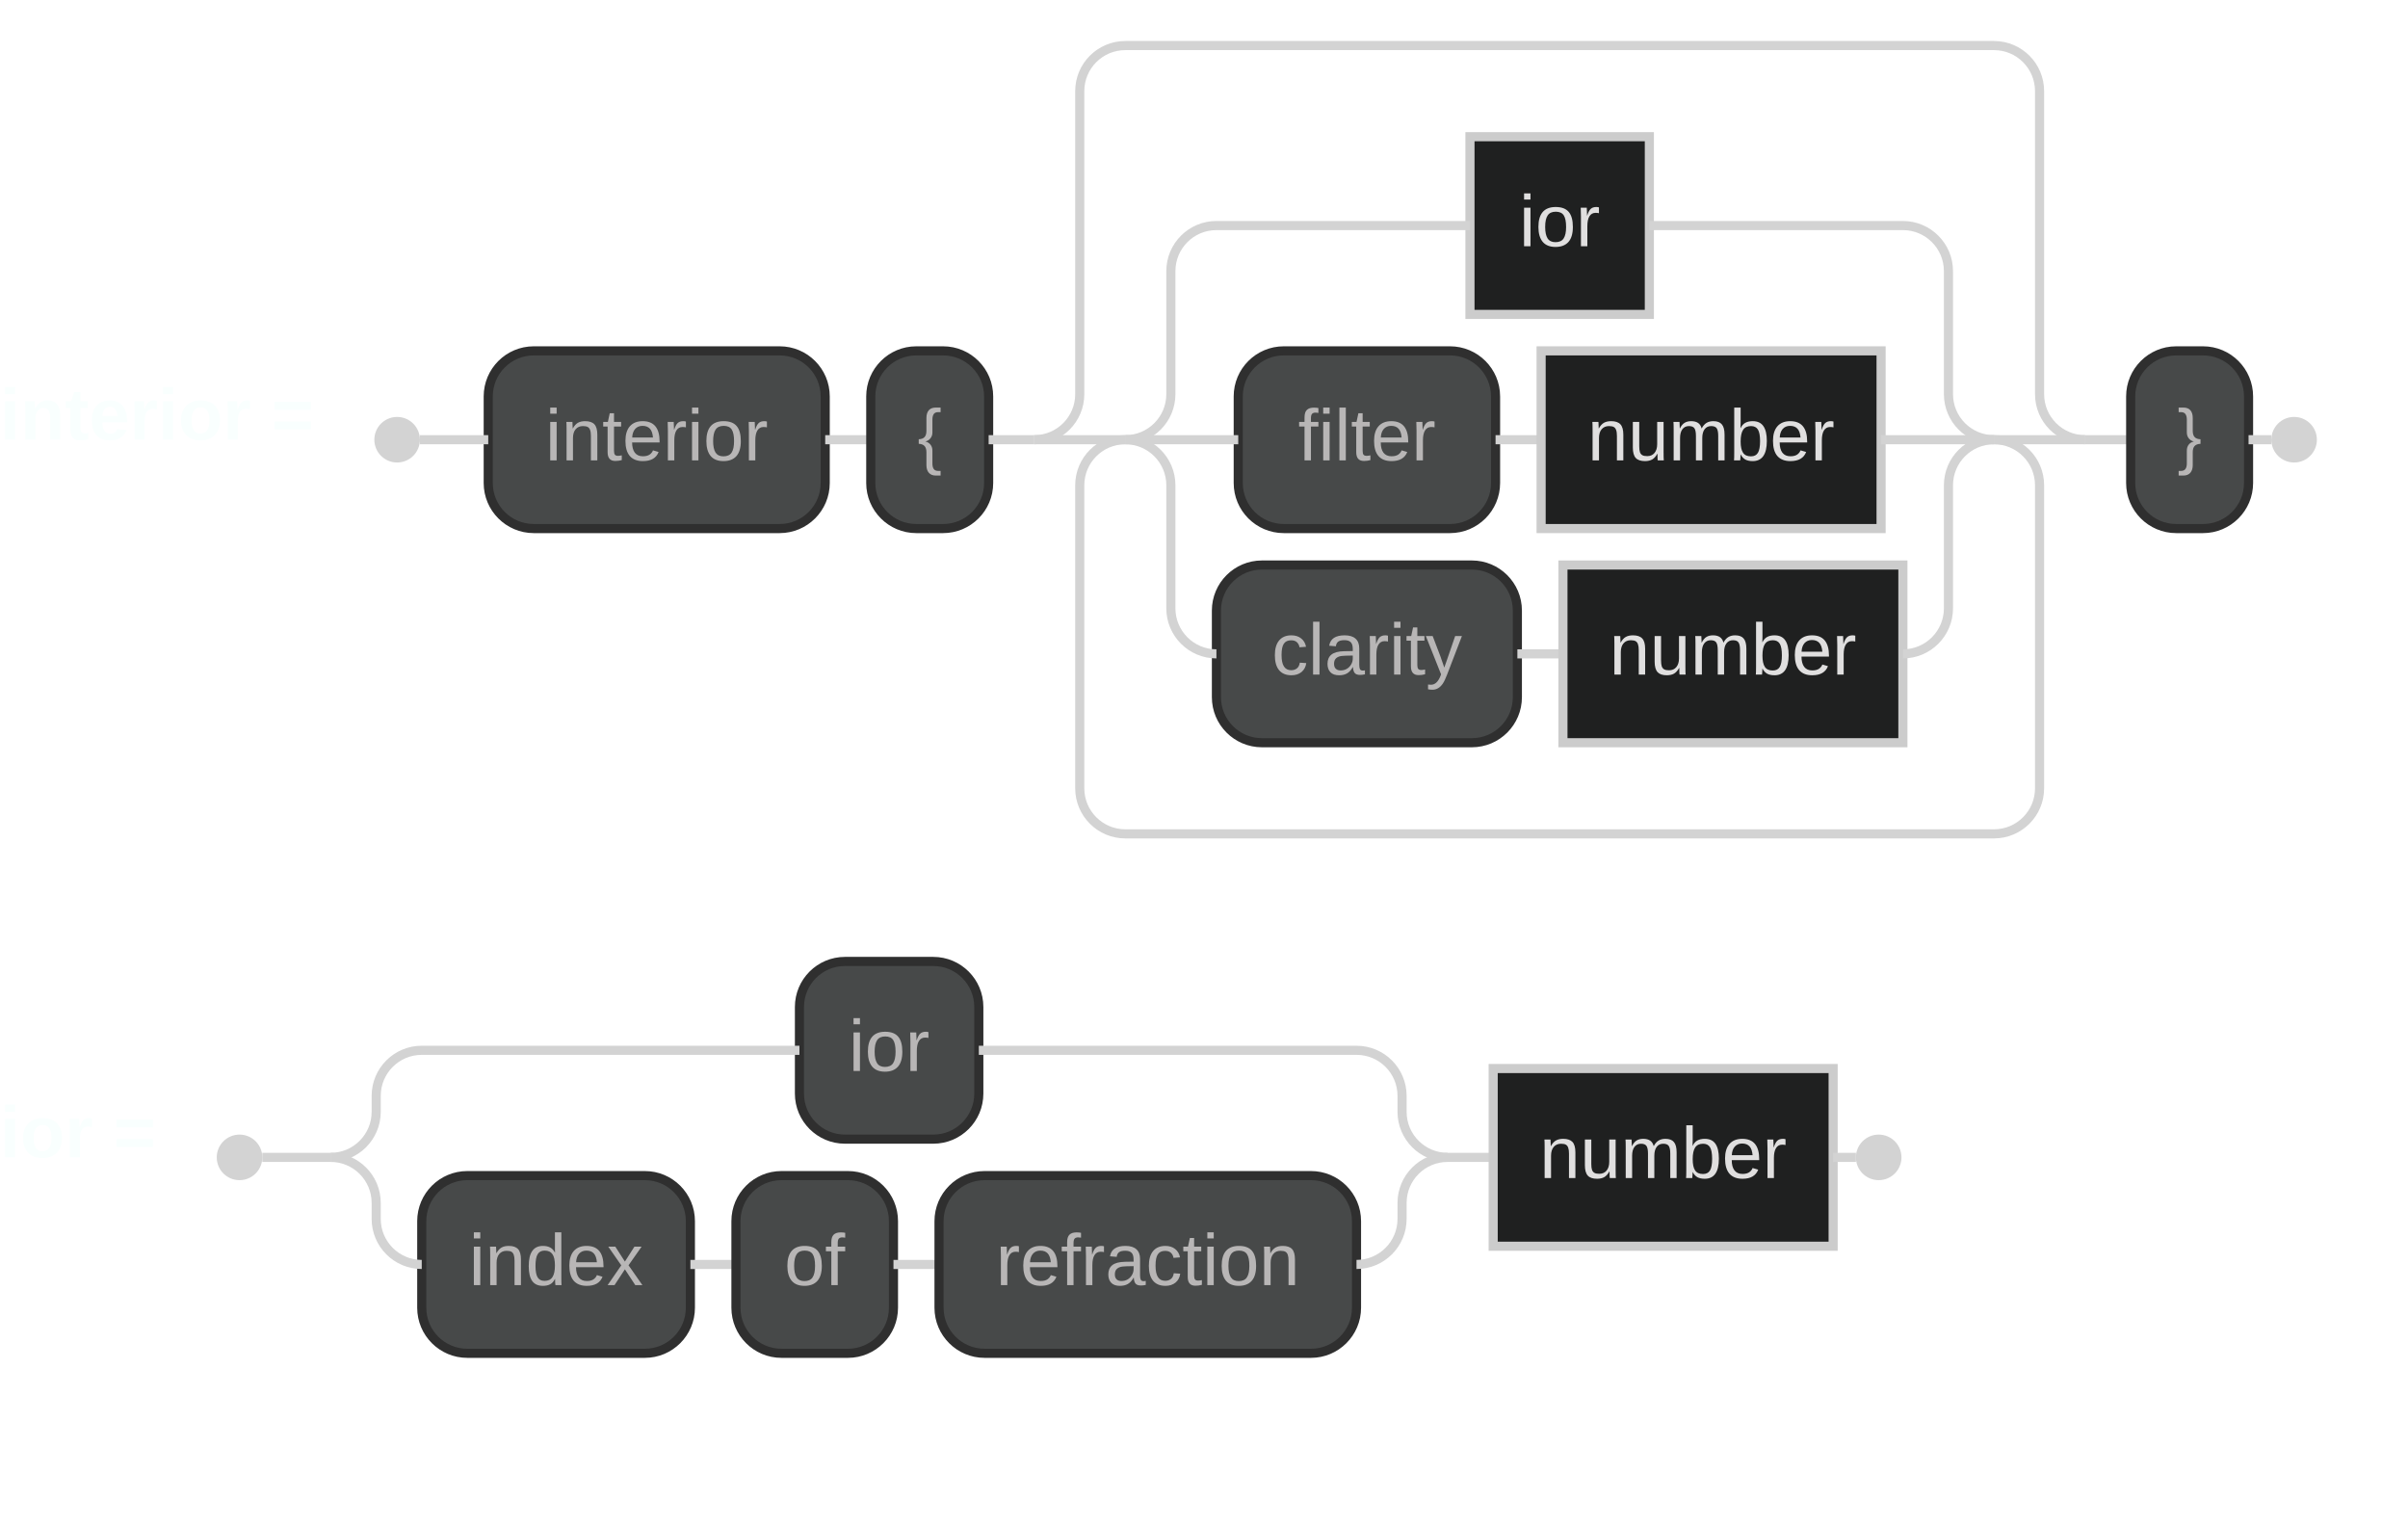
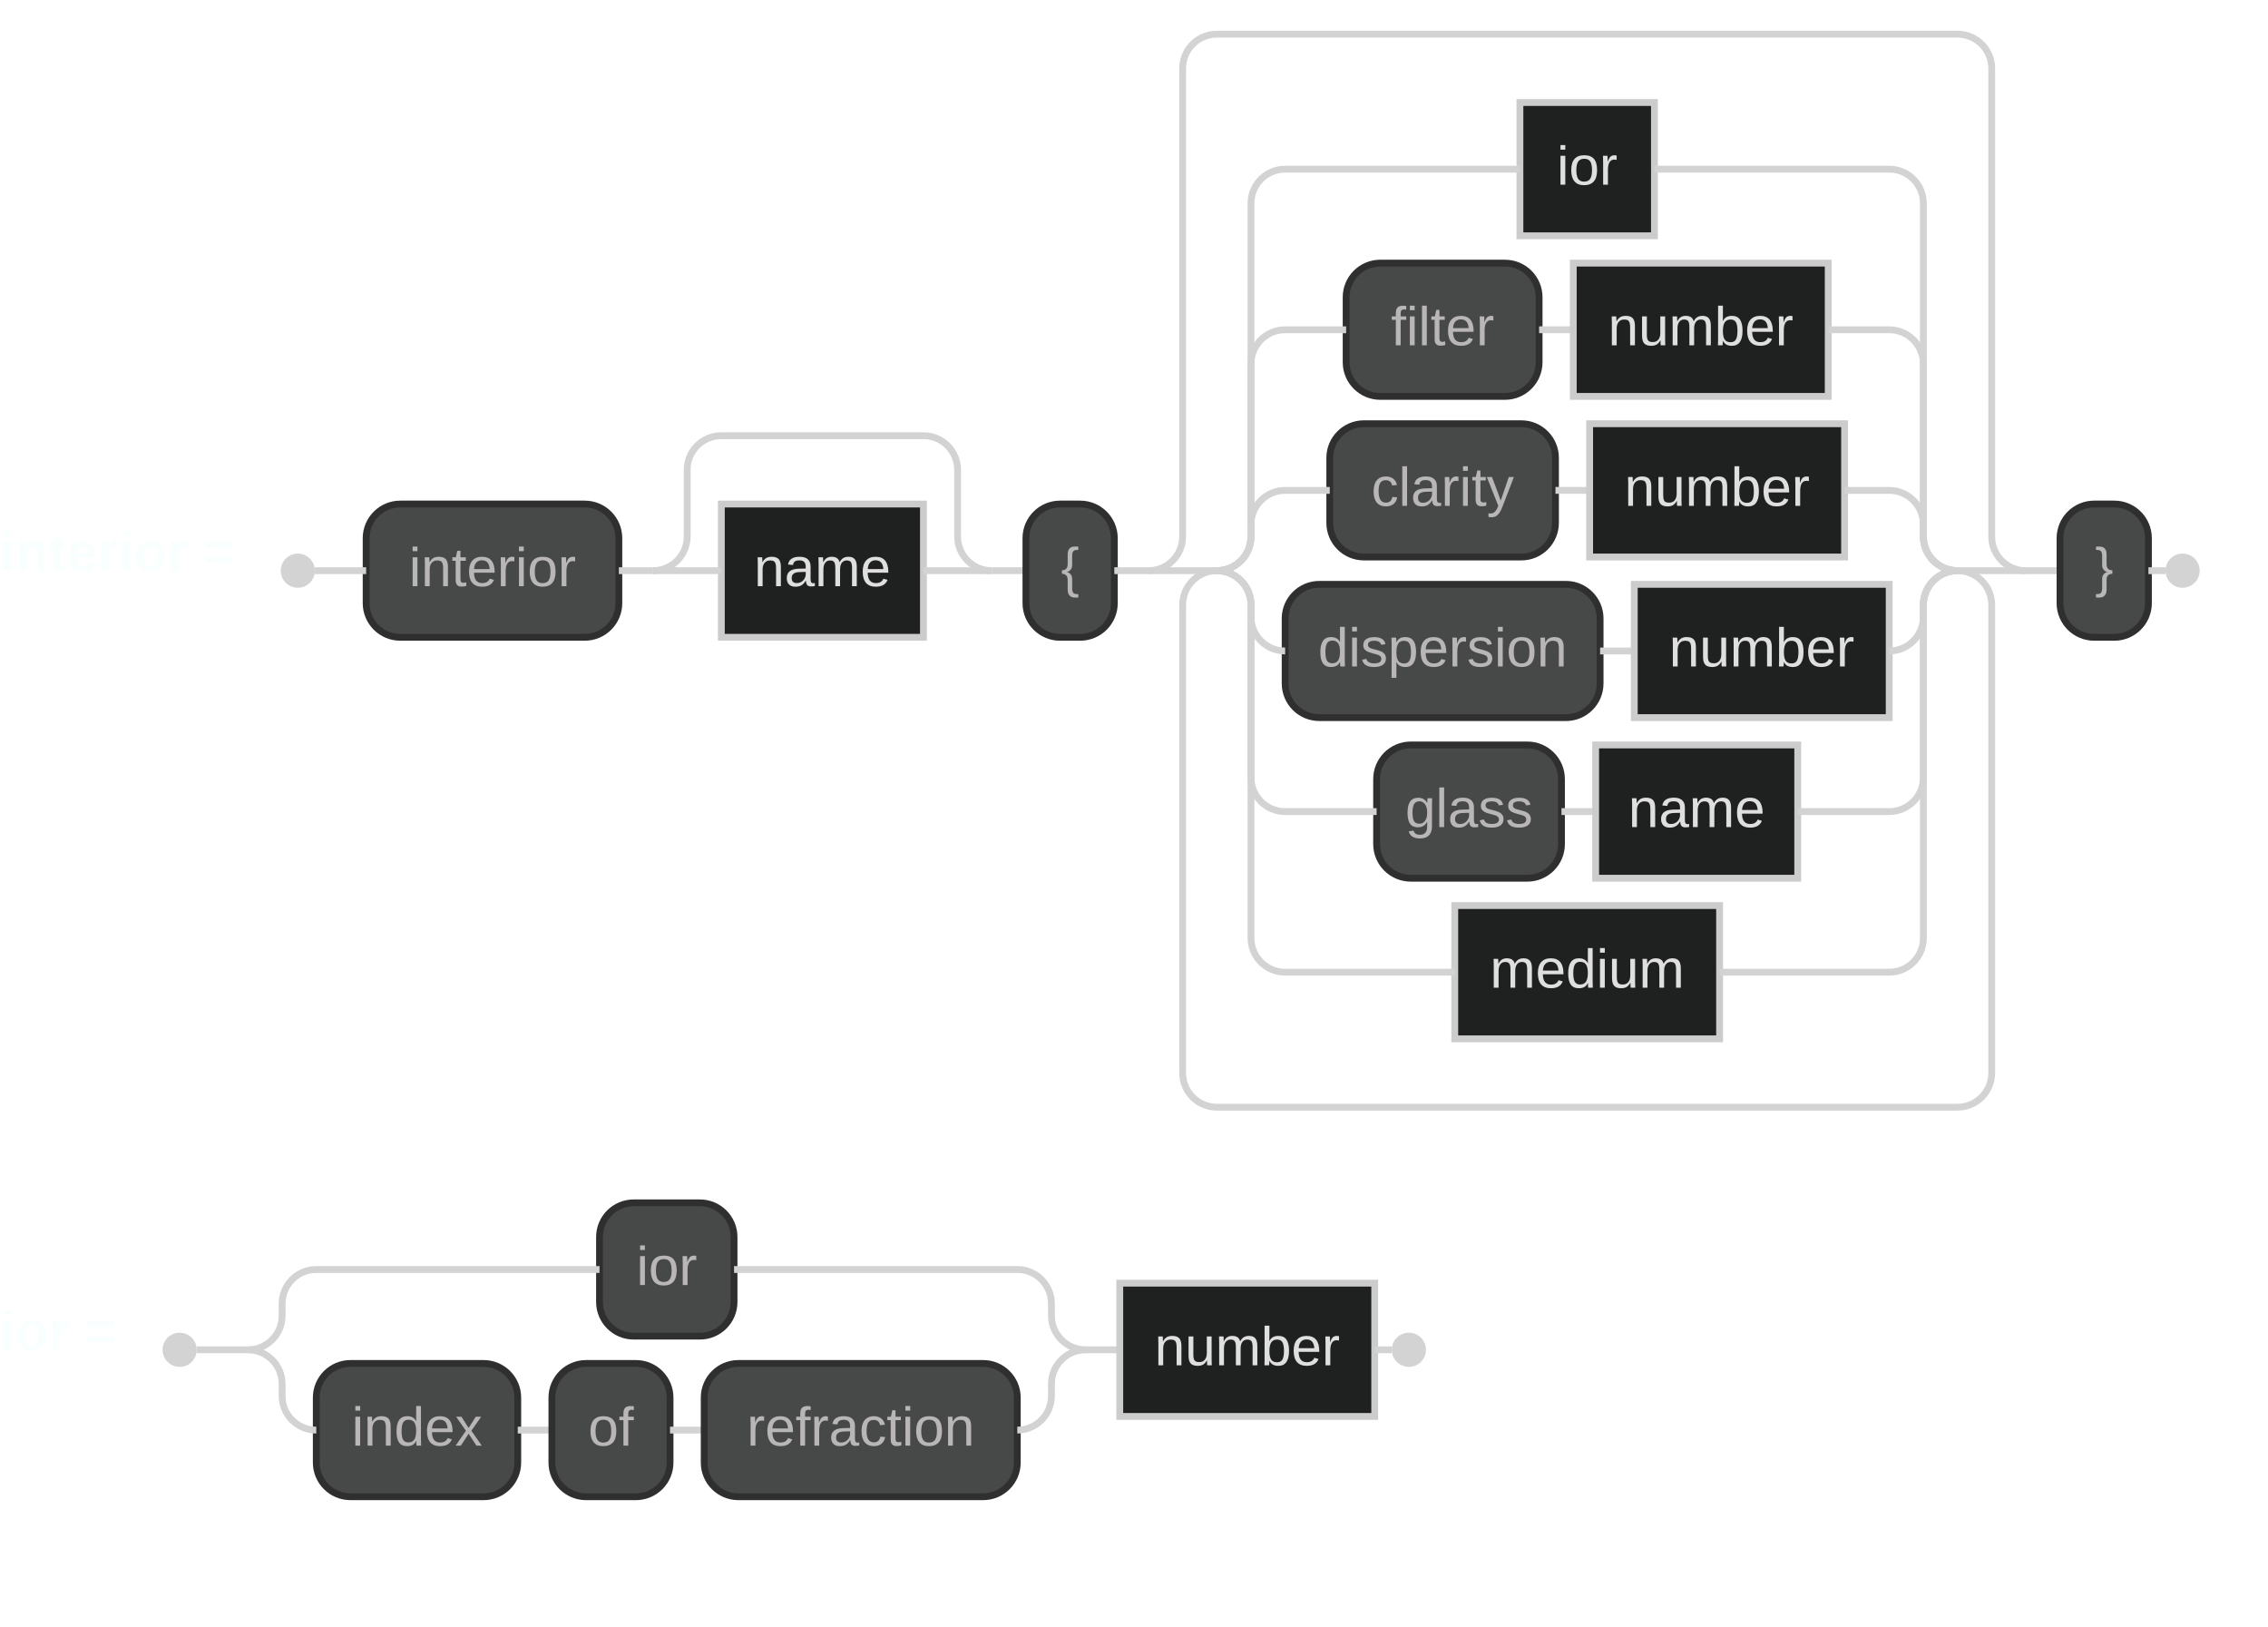
- <svg xmlns="http://www.w3.org/2000/svg" id="my-svg" width="100%" class="railroad-diagram" style="max-width: 528.578px; background-color: transparent;" viewBox="0 0 528.578 335" role="graphics-document document" aria-roledescription="railroadEbnf">
+ <svg xmlns="http://www.w3.org/2000/svg" id="my-svg" width="100%" class="railroad-diagram" style="max-width: 663.859px; background-color: transparent;" viewBox="0 0 663.859 476" role="graphics-document document" aria-roledescription="railroadEbnf">
  <style>#my-svg{font-family:"trebuchet ms",verdana,arial,sans-serif;font-size:16px;fill:#ccc;}@keyframes edge-animation-frame{from{stroke-dashoffset:0;}}@keyframes dash{to{stroke-dashoffset:0;}}#my-svg .edge-animation-slow{stroke-dasharray:9,5!important;stroke-dashoffset:900;animation:dash 50s linear infinite;stroke-linecap:round;}#my-svg .edge-animation-fast{stroke-dasharray:9,5!important;stroke-dashoffset:900;animation:dash 20s linear infinite;stroke-linecap:round;}#my-svg .error-icon{fill:#a44141;}#my-svg .error-text{fill:#ddd;stroke:#ddd;}#my-svg .edge-thickness-normal{stroke-width:1px;}#my-svg .edge-thickness-thick{stroke-width:3.5px;}#my-svg .edge-pattern-solid{stroke-dasharray:0;}#my-svg .edge-thickness-invisible{stroke-width:0;fill:none;}#my-svg .edge-pattern-dashed{stroke-dasharray:3;}#my-svg .edge-pattern-dotted{stroke-dasharray:2;}#my-svg .marker{fill:lightgrey;stroke:lightgrey;}#my-svg .marker.cross{stroke:lightgrey;}#my-svg svg{font-family:"trebuchet ms",verdana,arial,sans-serif;font-size:16px;}#my-svg p{margin:0;}#my-svg .railroad-diagram{font-family:"trebuchet ms",verdana,arial,sans-serif;font-size:16px;}#my-svg .railroad-terminal rect{fill:hsl(180, 1.587%, 28.353%);stroke:hsl(180, 0%, 18.353%);stroke-width:2px;}#my-svg .railroad-terminal text{fill:rgb(183.848, 181.552, 181.552);font-family:"trebuchet ms",verdana,arial,sans-serif;font-size:16px;text-anchor:middle;dominant-baseline:middle;}#my-svg .railroad-nonterminal rect{fill:#1f2020;stroke:#cccccc;stroke-width:2px;}#my-svg .railroad-nonterminal text{fill:#e0dfdf;font-family:"trebuchet ms",verdana,arial,sans-serif;font-size:16px;text-anchor:middle;dominant-baseline:middle;}#my-svg .railroad-line{stroke:lightgrey;stroke-width:2px;fill:none;}#my-svg .railroad-start circle,#my-svg .railroad-end circle{fill:lightgrey;}#my-svg .railroad-comment ellipse{fill:#181818;stroke:hsl(20, 0%, 2.353%);stroke-width:2px;}#my-svg .railroad-comment text{fill:rgb(223, 223.667, 224);font-style:italic;font-family:"trebuchet ms",verdana,arial,sans-serif;font-size:16px;text-anchor:middle;dominant-baseline:middle;}#my-svg .railroad-special rect{fill:hsl(20, 1.587%, 12.353%);stroke:hsl(20, 0%, 2.353%);stroke-width:2px;stroke-dasharray:5,3;}#my-svg .railroad-special text{fill:#e0dfdf;font-family:"trebuchet ms",verdana,arial,sans-serif;font-size:16px;text-anchor:middle;dominant-baseline:middle;}#my-svg .railroad-rule-name{font-weight:bold;fill:#F9FFFE;font-family:"trebuchet ms",verdana,arial,sans-serif;font-size:16px;}#my-svg .node .neo-node{stroke:#ccc;}#my-svg [data-look="neo"].node rect,#my-svg [data-look="neo"].cluster rect,#my-svg [data-look="neo"].node polygon{stroke:url(#my-svg-gradient);filter:drop-shadow( 1px 2px 2px rgba(185,185,185,1));}#my-svg [data-look="neo"].swimlane.cluster rect{filter:none;}#my-svg [data-look="neo"].node path{stroke:url(#my-svg-gradient);stroke-width:1px;}#my-svg [data-look="neo"].node .outer-path{filter:drop-shadow( 1px 2px 2px rgba(185,185,185,1));}#my-svg [data-look="neo"].node .neo-line path{stroke:#ccc;filter:none;}#my-svg [data-look="neo"].node circle{stroke:url(#my-svg-gradient);filter:drop-shadow( 1px 2px 2px rgba(185,185,185,1));}#my-svg [data-look="neo"].node circle .state-start{fill:#000000;}#my-svg [data-look="neo"].icon-shape .icon{fill:url(#my-svg-gradient);filter:drop-shadow( 1px 2px 2px rgba(185,185,185,1));}#my-svg [data-look="neo"].icon-shape .icon-neo path{stroke:url(#my-svg-gradient);filter:drop-shadow( 1px 2px 2px rgba(185,185,185,1));}#my-svg :root{--mermaid-font-family:"trebuchet ms",verdana,arial,sans-serif;}</style>
  <g />
  <g class="railroad-rule" transform="translate(0, 10)">
    <g transform="translate(107.1719, 0)">
      <g class="railroad-sequence">
-         <g class="railroad-terminal" transform="translate(0, 67)">
+         <g class="railroad-terminal" transform="translate(0, 137.5)">
          <rect x="0" y="0" width="73.969" height="39" rx="10" ry="10" />
          <text x="36.984" y="19.5">interior</text>
        </g>
-         <path class="railroad-line" d="M 73.969 86.5 L 83.969 86.5" />
-         <g class="railroad-terminal" transform="translate(83.96875, 67)">
+         <path class="railroad-line" d="M 73.969 157 L 83.969 157" />
+         <g class="railroad-optional" transform="translate(83.96875, 117.5)">
+           <g class="railroad-nonterminal" transform="translate(20, 20)">
+             <rect x="0" y="0" width="59.156" height="39" />
+             <text x="29.578" y="19.5">name</text>
+           </g>
+           <path class="railroad-line" d="M 0 39.5 L 20 39.5" />
+           <path class="railroad-line" d="M 79.156 39.5 L 99.156 39.5" />
+           <path class="railroad-line" d="M 0 39.5 A 10 10 0 0 0 10 29.5 L 10 10 A 10 10 0 0 1 20 0 L 79.156 0 A 10 10 0 0 1 89.156 10 L 89.156 29.5 A 10 10 0 0 0 99.156 39.5" />
+         </g>
+         <path class="railroad-line" d="M 183.125 157 L 193.125 157" />
+         <g class="railroad-terminal" transform="translate(193.125, 137.5)">
          <rect x="0" y="0" width="25.875" height="39" rx="10" ry="10" />
          <text x="12.938" y="19.5">{</text>
        </g>
-         <path class="railroad-line" d="M 109.844 86.5 L 119.844 86.5" />
-         <g class="railroad-repetition" transform="translate(119.8438, 0)">
+         <path class="railroad-line" d="M 219 157 L 229 157" />
+         <g class="railroad-repetition" transform="translate(229, 0)">
          <g class="railroad-choice" transform="translate(20, 20)">
-             <g class="railroad-nonterminal" transform="translate(75.65625, 0)">
+             <g class="railroad-nonterminal" transform="translate(88.71875, 0)">
              <rect x="0" y="0" width="39.375" height="39" />
              <text x="19.688" y="19.5">ior</text>
            </g>
-             <path class="railroad-line" d="M 0 66.5 A 10 10 0 0 0 10 56.5 L 10 29.5 A 10 10 0 0 1 20 19.5 L 75.656 19.5" />
-             <path class="railroad-line" d="M 115.031 19.5 L 170.688 19.5 A 10 10 0 0 1 180.688 29.5 L 180.688 56.5 A 10 10 0 0 0 190.688 66.5" />
-             <g class="railroad-sequence" transform="translate(24.78906, 47)">
+             <path class="railroad-line" d="M 0 137 A 10 10 0 0 0 10 127 L 10 29.5 A 10 10 0 0 1 20 19.5 L 88.719 19.5" />
+             <path class="railroad-line" d="M 128.094 19.5 L 196.812 19.5 A 10 10 0 0 1 206.812 29.5 L 206.812 127 A 10 10 0 0 0 216.812 137" />
+             <g class="railroad-sequence" transform="translate(37.85156, 47)">
              <g class="railroad-terminal" transform="translate(0, 0)">
                <rect x="0" y="0" width="56.484" height="39" rx="10" ry="10" />
                <text x="28.242" y="19.5">filter</text>
              </g>
              <path class="railroad-line" d="M 56.484 19.5 L 66.484 19.5" />
              <g class="railroad-nonterminal" transform="translate(66.48438, 0)">
                <rect x="0" y="0" width="74.625" height="39" />
                <text x="37.312" y="19.5">number</text>
              </g>
            </g>
-             <path class="railroad-line" d="M 0 66.5 L 24.789 66.5" />
-             <path class="railroad-line" d="M 165.898 66.5 L 190.688 66.5" />
-             <g class="railroad-sequence" transform="translate(20, 94)">
+             <path class="railroad-line" d="M 0 137 A 10 10 0 0 0 10 127 L 10 76.5 A 10 10 0 0 1 20 66.5 L 37.852 66.5" />
+             <path class="railroad-line" d="M 178.961 66.5 L 196.812 66.5 A 10 10 0 0 1 206.812 76.5 L 206.812 127 A 10 10 0 0 0 216.812 137" />
+             <g class="railroad-sequence" transform="translate(33.0625, 94)">
              <g class="railroad-terminal" transform="translate(0, 0)">
                <rect x="0" y="0" width="66.062" height="39" rx="10" ry="10" />
                <text x="33.031" y="19.5">clarity</text>
              </g>
              <path class="railroad-line" d="M 66.062 19.5 L 76.062 19.5" />
              <g class="railroad-nonterminal" transform="translate(76.0625, 0)">
                <rect x="0" y="0" width="74.625" height="39" />
                <text x="37.312" y="19.5">number</text>
              </g>
            </g>
-             <path class="railroad-line" d="M 0 66.5 A 10 10 0 0 1 10 76.5 L 10 103.5 A 10 10 0 0 0 20 113.5 L 20 113.5" />
-             <path class="railroad-line" d="M 170.688 113.5 L 170.688 113.5 A 10 10 0 0 0 180.688 103.5 L 180.688 76.5 A 10 10 0 0 1 190.688 66.5" />
+             <path class="railroad-line" d="M 0 137 A 10 10 0 0 0 10 127 L 10 123.5 A 10 10 0 0 1 20 113.5 L 33.062 113.5" />
+             <path class="railroad-line" d="M 183.75 113.5 L 196.812 113.5 A 10 10 0 0 1 206.812 123.5 L 206.812 127 A 10 10 0 0 0 216.812 137" />
+             <g class="railroad-sequence" transform="translate(20, 141)">
+               <g class="railroad-terminal" transform="translate(0, 0)">
+                 <rect x="0" y="0" width="92.188" height="39" rx="10" ry="10" />
+                 <text x="46.094" y="19.5">dispersion</text>
+               </g>
+               <path class="railroad-line" d="M 92.188 19.5 L 102.188 19.5" />
+               <g class="railroad-nonterminal" transform="translate(102.1875, 0)">
+                 <rect x="0" y="0" width="74.625" height="39" />
+                 <text x="37.312" y="19.5">number</text>
+               </g>
+             </g>
+             <path class="railroad-line" d="M 0 137 A 10 10 0 0 1 10 147 L 10 150.5 A 10 10 0 0 0 20 160.5 L 20 160.5" />
+             <path class="railroad-line" d="M 196.812 160.5 L 196.812 160.5 A 10 10 0 0 0 206.812 150.5 L 206.812 147 A 10 10 0 0 1 216.812 137" />
+             <g class="railroad-sequence" transform="translate(46.77344, 188)">
+               <g class="railroad-terminal" transform="translate(0, 0)">
+                 <rect x="0" y="0" width="54.109" height="39" rx="10" ry="10" />
+                 <text x="27.055" y="19.5">glass</text>
+               </g>
+               <path class="railroad-line" d="M 54.109 19.5 L 64.109 19.5" />
+               <g class="railroad-nonterminal" transform="translate(64.10938, 0)">
+                 <rect x="0" y="0" width="59.156" height="39" />
+                 <text x="29.578" y="19.5">name</text>
+               </g>
+             </g>
+             <path class="railroad-line" d="M 0 137 A 10 10 0 0 1 10 147 L 10 197.5 A 10 10 0 0 0 20 207.5 L 46.773 207.5" />
+             <path class="railroad-line" d="M 170.039 207.5 L 196.812 207.5 A 10 10 0 0 0 206.812 197.5 L 206.812 147 A 10 10 0 0 1 216.812 137" />
+             <g class="railroad-nonterminal" transform="translate(69.64844, 235)">
+               <rect x="0" y="0" width="77.516" height="39" />
+               <text x="38.758" y="19.5">medium</text>
+             </g>
+             <path class="railroad-line" d="M 0 137 A 10 10 0 0 1 10 147 L 10 244.5 A 10 10 0 0 0 20 254.5 L 69.648 254.5" />
+             <path class="railroad-line" d="M 147.164 254.5 L 196.812 254.5 A 10 10 0 0 0 206.812 244.5 L 206.812 147 A 10 10 0 0 1 216.812 137" />
          </g>
-           <path class="railroad-line" d="M 0 86.5 L 20 86.5" />
-           <path class="railroad-line" d="M 210.688 86.5 L 230.688 86.5" />
-           <path class="railroad-line" d="M 210.688 86.5 A 10 10 0 0 1 220.688 96.5 L 220.688 163 A 10 10 0 0 1 210.688 173 L 20 173 A 10 10 0 0 1 10 163 L 10 96.5 A 10 10 0 0 1 20 86.5" />
-           <path class="railroad-line" d="M 0 86.5 A 10 10 0 0 0 10 76.5 L 10 10 A 10 10 0 0 1 20 0 L 210.688 0 A 10 10 0 0 1 220.688 10 L 220.688 76.5 A 10 10 0 0 0 230.688 86.5" />
+           <path class="railroad-line" d="M 0 157 L 20 157" />
+           <path class="railroad-line" d="M 236.812 157 L 256.812 157" />
+           <path class="railroad-line" d="M 236.812 157 A 10 10 0 0 1 246.812 167 L 246.812 304 A 10 10 0 0 1 236.812 314 L 20 314 A 10 10 0 0 1 10 304 L 10 167 A 10 10 0 0 1 20 157" />
+           <path class="railroad-line" d="M 0 157 A 10 10 0 0 0 10 147 L 10 10 A 10 10 0 0 1 20 0 L 236.812 0 A 10 10 0 0 1 246.812 10 L 246.812 147 A 10 10 0 0 0 256.812 157" />
        </g>
-         <path class="railroad-line" d="M 350.531 86.5 L 360.531 86.5" />
-         <g class="railroad-terminal" transform="translate(360.5312, 67)">
+         <path class="railroad-line" d="M 485.812 157 L 495.812 157" />
+         <g class="railroad-terminal" transform="translate(495.8125, 137.5)">
          <rect x="0" y="0" width="25.875" height="39" rx="10" ry="10" />
          <text x="12.938" y="19.5">}</text>
        </g>
      </g>
    </g>
    <g class="railroad-rule-name-group">
-       <text class="railroad-rule-name" x="0" y="86.5">interior =</text>
+       <text class="railroad-rule-name" x="0" y="157">interior =</text>
    </g>
    <g class="railroad-start">
-       <circle cx="87.172" cy="86.5" r="5" />
+       <circle cx="87.172" cy="157" r="5" />
    </g>
    <g class="railroad-end">
-       <circle cx="503.578" cy="86.5" r="5" />
+       <circle cx="638.859" cy="157" r="5" />
    </g>
-     <path class="railroad-line" d="M 92.172 86.5 L 107.172 86.5" />
-     <path class="railroad-line" d="M 493.578 86.5 L 498.578 86.5" />
+     <path class="railroad-line" d="M 92.172 157 L 107.172 157" />
+     <path class="railroad-line" d="M 628.859 157 L 633.859 157" />
  </g>
-   <g class="railroad-rule" transform="translate(0, 211)">
+   <g class="railroad-rule" transform="translate(0, 352)">
    <g transform="translate(72.57812, 0)">
      <g class="railroad-sequence">
        <g class="railroad-choice" transform="translate(0, 0)">
          <g class="railroad-terminal" transform="translate(102.9062, 0)">
            <rect x="0" y="0" width="39.375" height="39" rx="10" ry="10" />
            <text x="19.688" y="19.5">ior</text>
          </g>
          <path class="railroad-line" d="M 0 43 A 10 10 0 0 0 10 33 L 10 29.5 A 10 10 0 0 1 20 19.5 L 102.906 19.5" />
          <path class="railroad-line" d="M 142.281 19.5 L 225.188 19.5 A 10 10 0 0 1 235.188 29.5 L 235.188 33 A 10 10 0 0 0 245.188 43" />
          <g class="railroad-sequence" transform="translate(20, 47)">
            <g class="railroad-terminal" transform="translate(0, 0)">
              <rect x="0" y="0" width="58.969" height="39" rx="10" ry="10" />
              <text x="29.484" y="19.5">index</text>
            </g>
            <path class="railroad-line" d="M 58.969 19.5 L 68.969 19.5" />
            <g class="railroad-terminal" transform="translate(68.96875, 0)">
              <rect x="0" y="0" width="34.578" height="39" rx="10" ry="10" />
              <text x="17.289" y="19.5">of</text>
            </g>
            <path class="railroad-line" d="M 103.547 19.5 L 113.547 19.5" />
            <g class="railroad-terminal" transform="translate(113.5469, 0)">
              <rect x="0" y="0" width="91.641" height="39" rx="10" ry="10" />
              <text x="45.82" y="19.5">refraction</text>
            </g>
          </g>
          <path class="railroad-line" d="M 0 43 A 10 10 0 0 1 10 53 L 10 56.5 A 10 10 0 0 0 20 66.5 L 20 66.5" />
          <path class="railroad-line" d="M 225.188 66.5 L 225.188 66.5 A 10 10 0 0 0 235.188 56.5 L 235.188 53 A 10 10 0 0 1 245.188 43" />
        </g>
        <path class="railroad-line" d="M 245.188 43 L 255.188 43" />
        <g class="railroad-nonterminal" transform="translate(255.1875, 23.5)">
          <rect x="0" y="0" width="74.625" height="39" />
          <text x="37.312" y="19.5">number</text>
        </g>
      </g>
    </g>
    <g class="railroad-rule-name-group">
      <text class="railroad-rule-name" x="0" y="43">ior =</text>
    </g>
    <g class="railroad-start">
      <circle cx="52.578" cy="43" r="5" />
    </g>
    <g class="railroad-end">
      <circle cx="412.391" cy="43" r="5" />
    </g>
    <path class="railroad-line" d="M 57.578 43 L 72.578 43" />
    <path class="railroad-line" d="M 402.391 43 L 407.391 43" />
  </g>
</svg>
